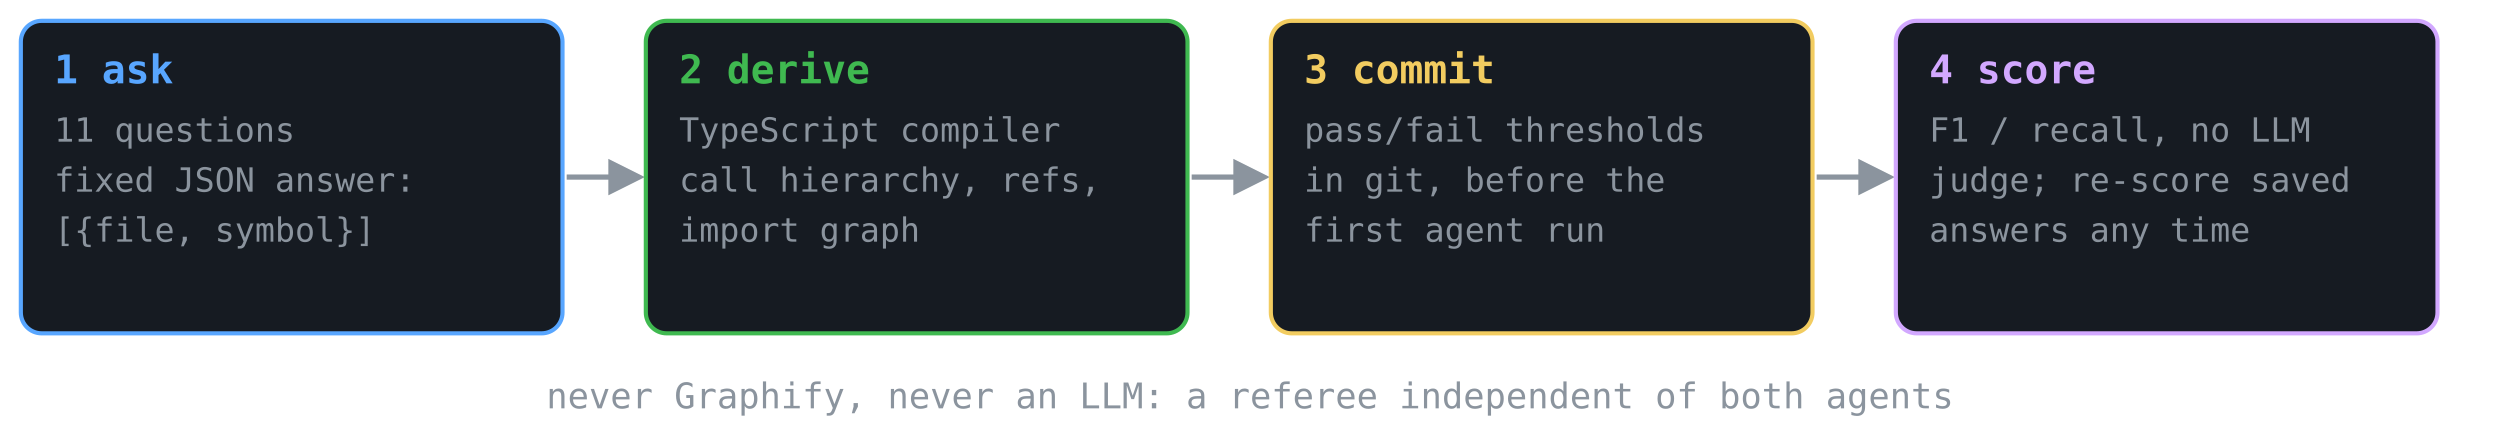
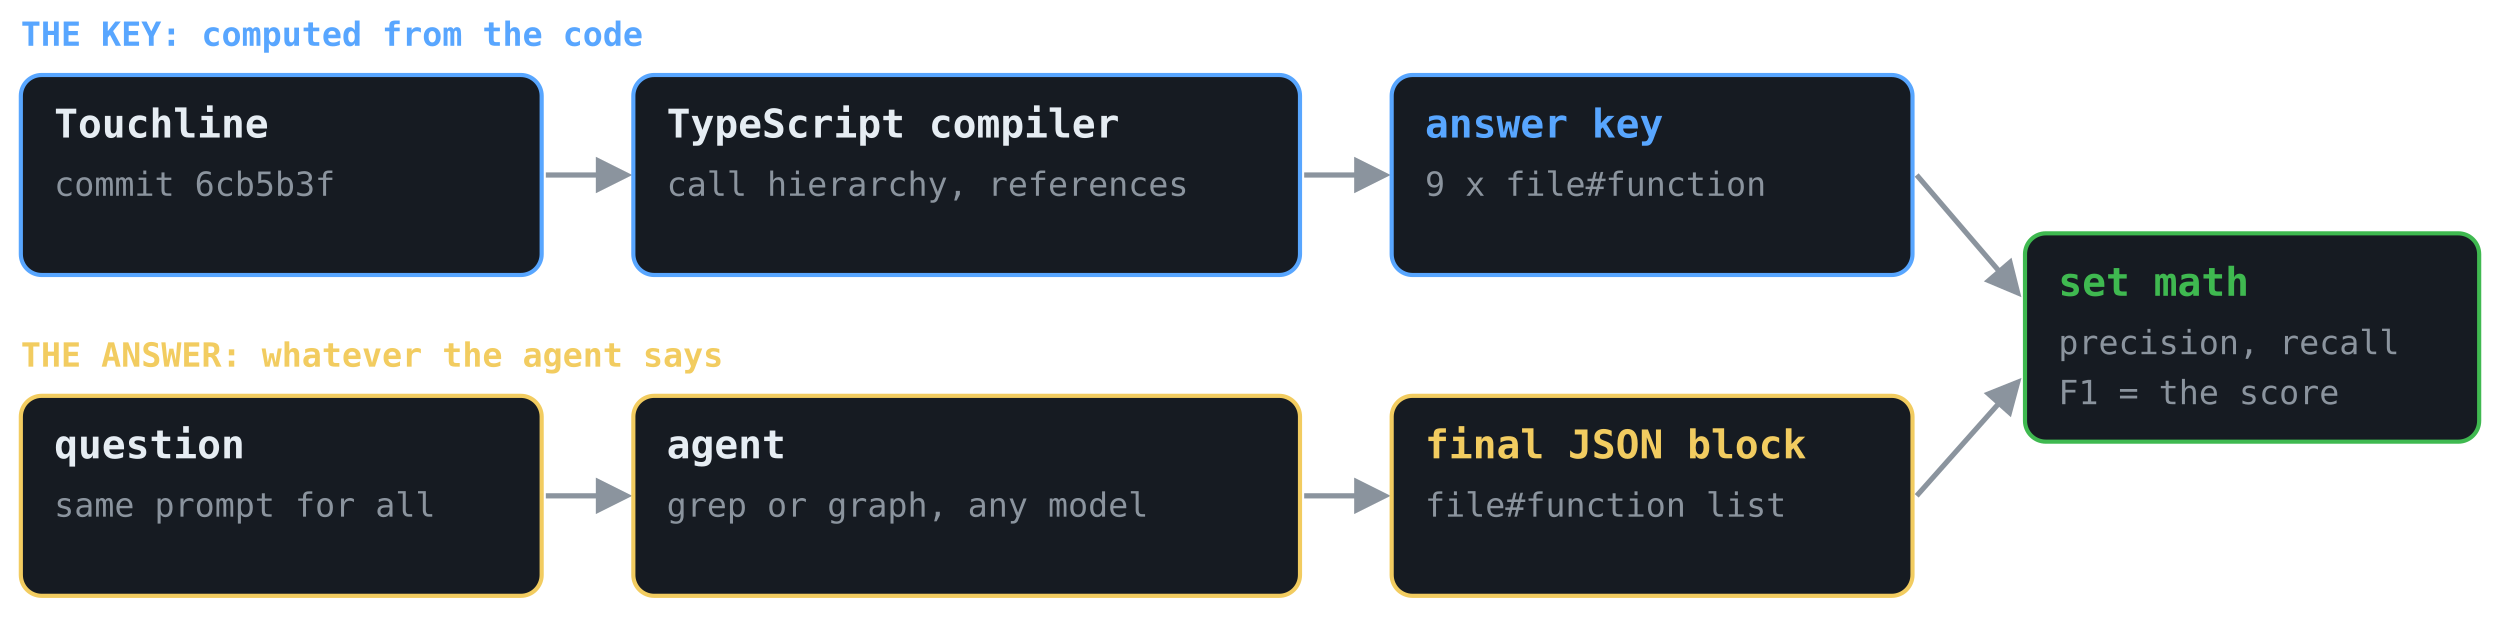
- <svg xmlns="http://www.w3.org/2000/svg" viewBox="0 0 1200 210" font-family="JetBrains Mono, ui-monospace, Menlo, Consolas, DejaVu Sans Mono, monospace">
+ <svg xmlns="http://www.w3.org/2000/svg" viewBox="0 0 1200 296" font-family="JetBrains Mono, ui-monospace, Menlo, Consolas, DejaVu Sans Mono, monospace">
  <defs>
    <marker id="arr" viewBox="0 0 10 10" refX="8" refY="5" markerWidth="7" markerHeight="7" orient="auto">
      <path d="M0 0L10 5L0 10z" fill="#8b949e" />
    </marker>
  </defs>
-   <rect x="10" y="10" width="260" height="150" rx="10" fill="#161b22" stroke="#58a6ff" stroke-width="2" />
-   <text x="26" y="40" font-size="19" font-weight="700" fill="#58a6ff">1  ask</text>
-   <text x="26" y="68" font-size="16" fill="#8b949e">11 questions</text>
-   <text x="26" y="92" font-size="16" fill="#8b949e">fixed JSON answer:</text>
-   <text x="26" y="116" font-size="16" fill="#8b949e">[{file, symbol}]</text>
-   <path d="M272 85 L306 85" stroke="#8b949e" stroke-width="2.5" fill="none" marker-end="url(#arr)" />
-   <rect x="310" y="10" width="260" height="150" rx="10" fill="#161b22" stroke="#3fb950" stroke-width="2" />
-   <text x="326" y="40" font-size="19" font-weight="700" fill="#3fb950">2  derive</text>
-   <text x="326" y="68" font-size="16" fill="#8b949e">TypeScript compiler</text>
-   <text x="326" y="92" font-size="16" fill="#8b949e">call hierarchy, refs,</text>
-   <text x="326" y="116" font-size="16" fill="#8b949e">import graph</text>
-   <path d="M572 85 L606 85" stroke="#8b949e" stroke-width="2.5" fill="none" marker-end="url(#arr)" />
-   <rect x="610" y="10" width="260" height="150" rx="10" fill="#161b22" stroke="#f2cc60" stroke-width="2" />
-   <text x="626" y="40" font-size="19" font-weight="700" fill="#f2cc60">3  commit</text>
-   <text x="626" y="68" font-size="16" fill="#8b949e">pass/fail thresholds</text>
-   <text x="626" y="92" font-size="16" fill="#8b949e">in git, before the</text>
-   <text x="626" y="116" font-size="16" fill="#8b949e">first agent run</text>
-   <path d="M872 85 L906 85" stroke="#8b949e" stroke-width="2.5" fill="none" marker-end="url(#arr)" />
-   <rect x="910" y="10" width="260" height="150" rx="10" fill="#161b22" stroke="#d2a8ff" stroke-width="2" />
-   <text x="926" y="40" font-size="19" font-weight="700" fill="#d2a8ff">4  score</text>
-   <text x="926" y="68" font-size="16" fill="#8b949e">F1 / recall, no LLM</text>
-   <text x="926" y="92" font-size="16" fill="#8b949e">judge; re-score saved</text>
-   <text x="926" y="116" font-size="16" fill="#8b949e">answers any time</text>
-   <text x="600" y="196" font-size="17" fill="#8b949e" text-anchor="middle">never Graphify, never an LLM: a referee independent of both agents</text>
+   <text x="10" y="22" font-size="16" font-weight="700" fill="#58a6ff">THE KEY: computed from the code</text>
+   <rect x="10" y="36" width="250" height="96" rx="10" fill="#161b22" stroke="#58a6ff" stroke-width="2" />
+   <text x="26" y="66" font-size="19" font-weight="700" fill="#e6edf3">Touchline</text>
+   <text x="26" y="94" font-size="16" fill="#8b949e">commit 6cb5b3f</text>
+   <path d="M262 84 L300 84" stroke="#8b949e" stroke-width="2.5" fill="none" marker-end="url(#arr)" />
+   <rect x="304" y="36" width="320" height="96" rx="10" fill="#161b22" stroke="#58a6ff" stroke-width="2" />
+   <text x="320" y="66" font-size="19" font-weight="700" fill="#e6edf3">TypeScript compiler</text>
+   <text x="320" y="94" font-size="16" fill="#8b949e">call hierarchy, references</text>
+   <path d="M626 84 L664 84" stroke="#8b949e" stroke-width="2.5" fill="none" marker-end="url(#arr)" />
+   <rect x="668" y="36" width="250" height="96" rx="10" fill="#161b22" stroke="#58a6ff" stroke-width="2" />
+   <text x="684" y="66" font-size="19" font-weight="700" fill="#58a6ff">answer key</text>
+   <text x="684" y="94" font-size="16" fill="#8b949e">9 x file#function</text>
+   <text x="10" y="176" font-size="16" font-weight="700" fill="#f2cc60">THE ANSWER: whatever the agent says</text>
+   <rect x="10" y="190" width="250" height="96" rx="10" fill="#161b22" stroke="#f2cc60" stroke-width="2" />
+   <text x="26" y="220" font-size="19" font-weight="700" fill="#e6edf3">question</text>
+   <text x="26" y="248" font-size="16" fill="#8b949e">same prompt for all</text>
+   <path d="M262 238 L300 238" stroke="#8b949e" stroke-width="2.5" fill="none" marker-end="url(#arr)" />
+   <rect x="304" y="190" width="320" height="96" rx="10" fill="#161b22" stroke="#f2cc60" stroke-width="2" />
+   <text x="320" y="220" font-size="19" font-weight="700" fill="#e6edf3">agent</text>
+   <text x="320" y="248" font-size="16" fill="#8b949e">grep or graph, any model</text>
+   <path d="M626 238 L664 238" stroke="#8b949e" stroke-width="2.5" fill="none" marker-end="url(#arr)" />
+   <rect x="668" y="190" width="250" height="96" rx="10" fill="#161b22" stroke="#f2cc60" stroke-width="2" />
+   <text x="684" y="220" font-size="19" font-weight="700" fill="#f2cc60">final JSON block</text>
+   <text x="684" y="248" font-size="16" fill="#8b949e">file#function list</text>
+   <path d="M920 84 L968 140" stroke="#8b949e" stroke-width="2.5" fill="none" marker-end="url(#arr)" />
+   <path d="M920 238 L968 184" stroke="#8b949e" stroke-width="2.5" fill="none" marker-end="url(#arr)" />
+   <rect x="972" y="112" width="218" height="100" rx="10" fill="#161b22" stroke="#3fb950" stroke-width="2" />
+   <text x="988" y="142" font-size="19" font-weight="700" fill="#3fb950">set math</text>
+   <text x="988" y="170" font-size="16" fill="#8b949e">precision, recall</text>
+   <text x="988" y="194" font-size="16" fill="#8b949e">F1 = the score</text>
</svg>
